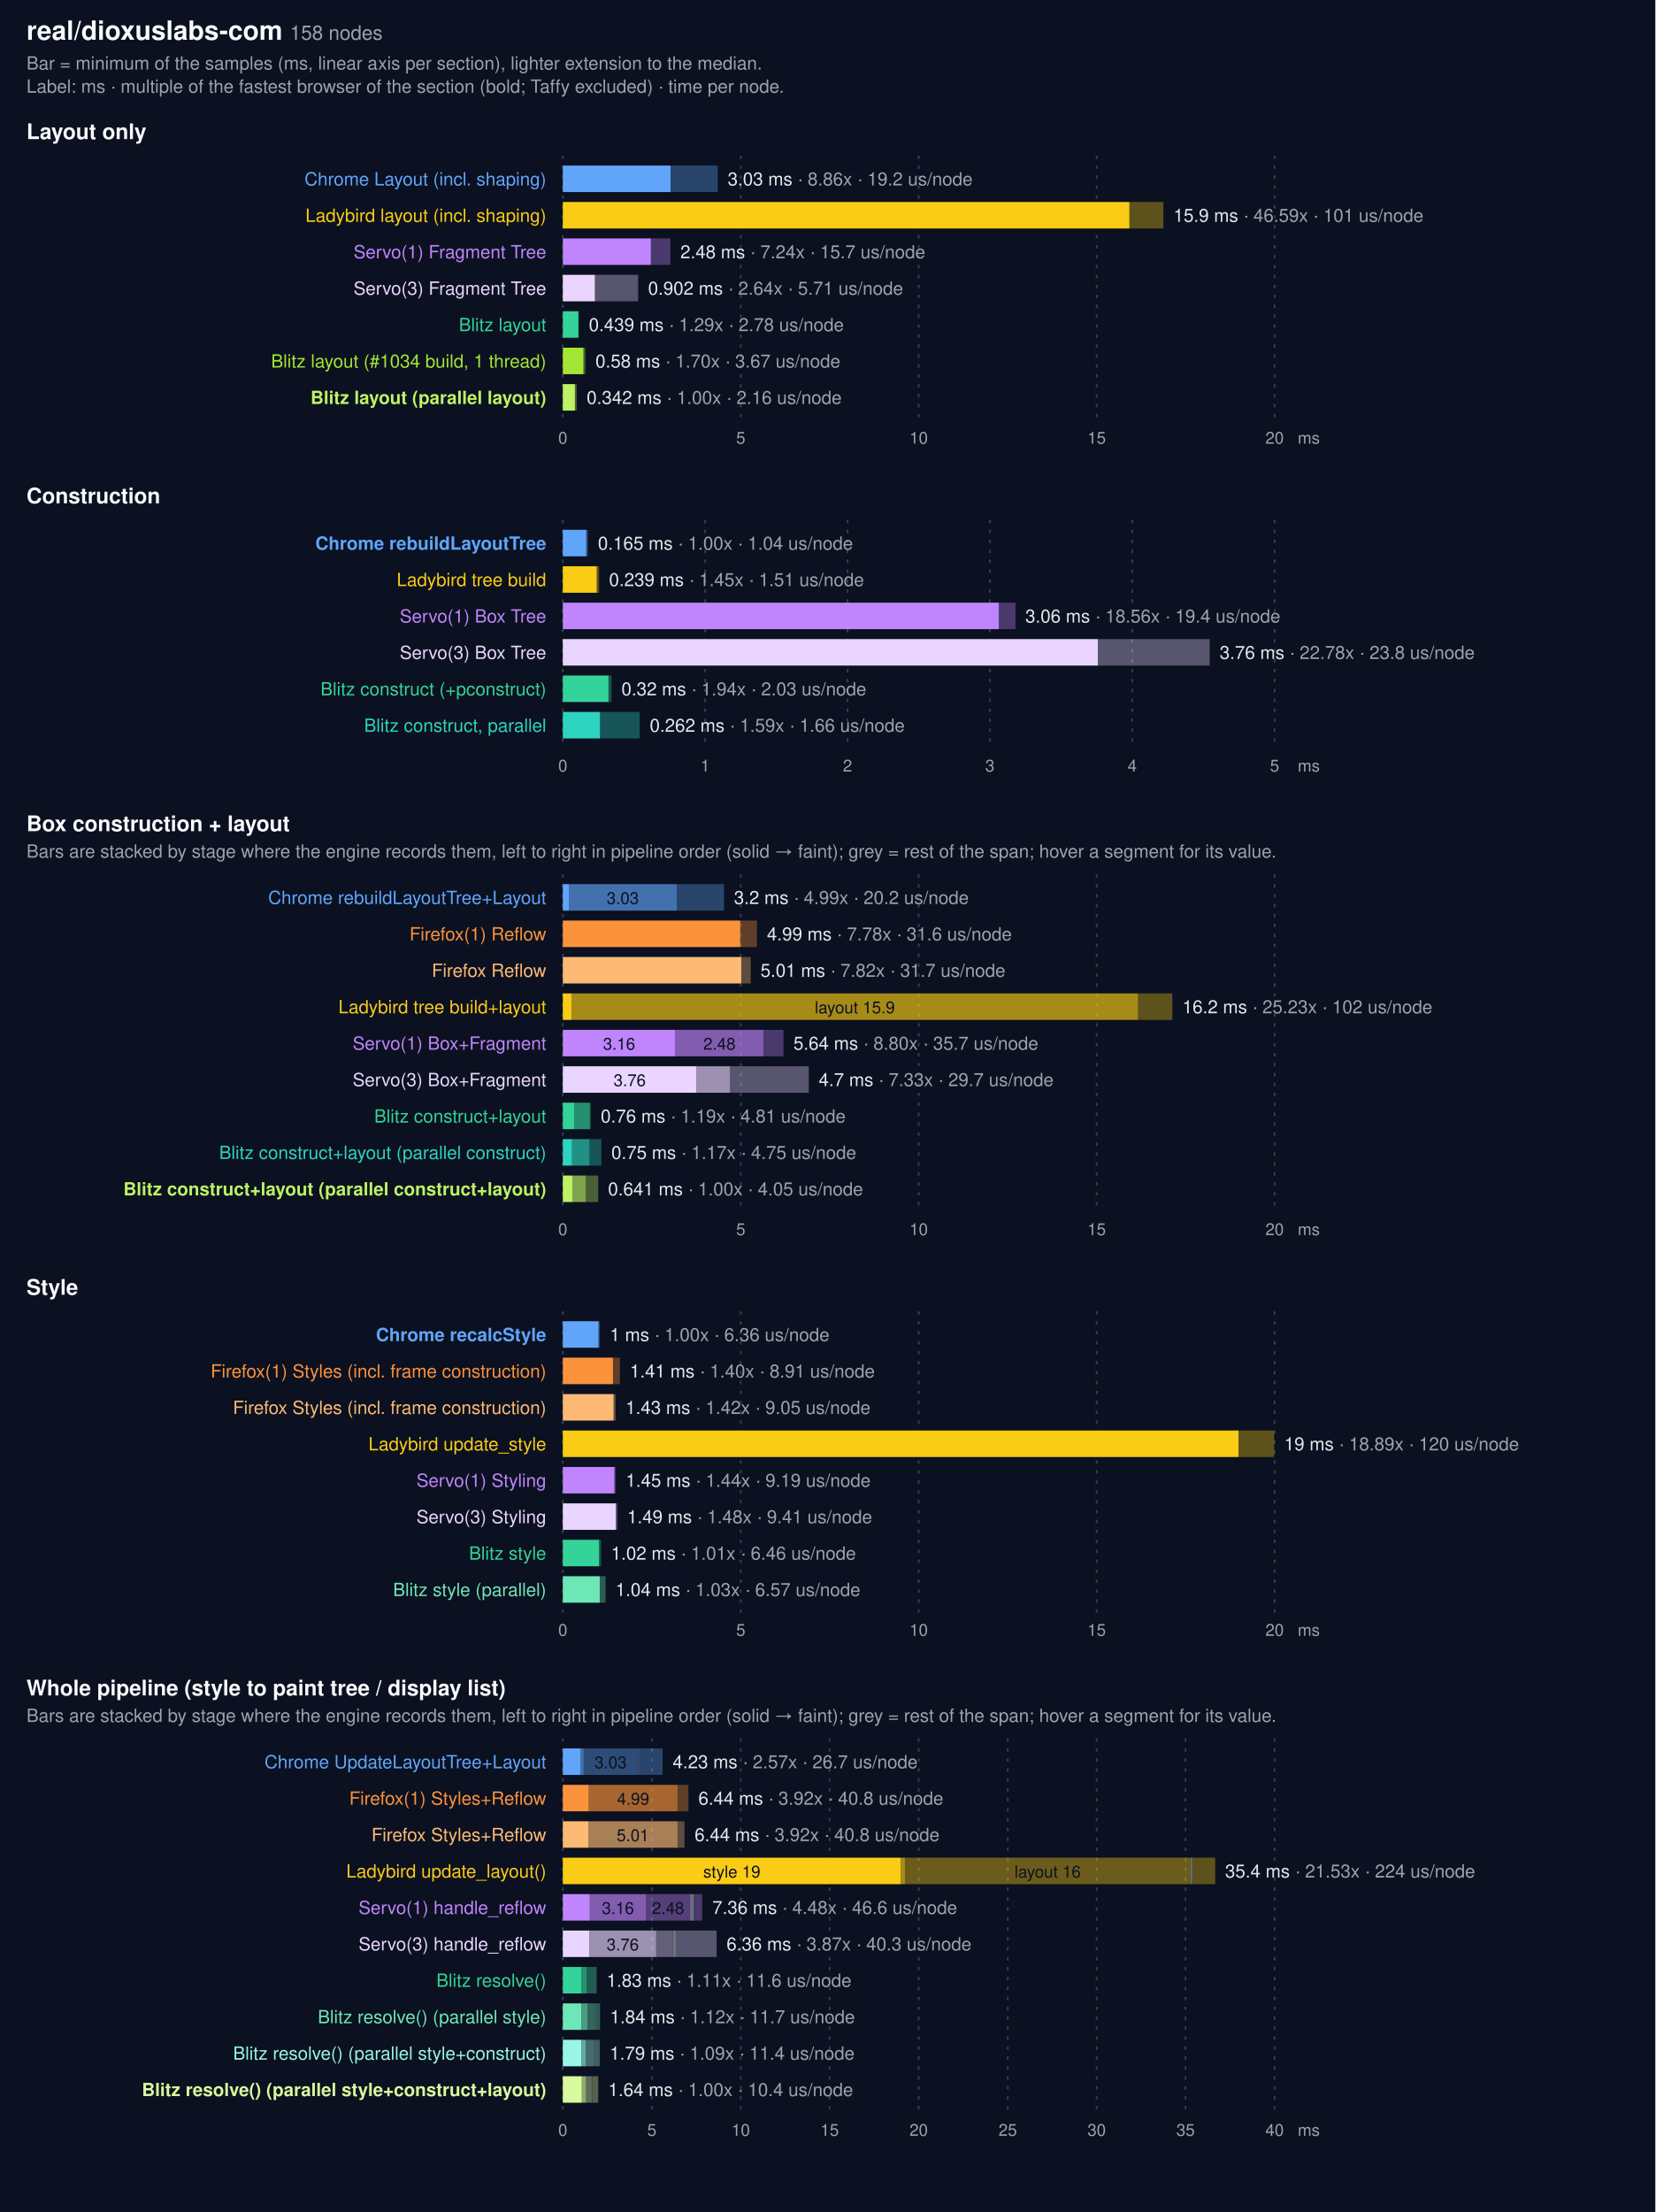
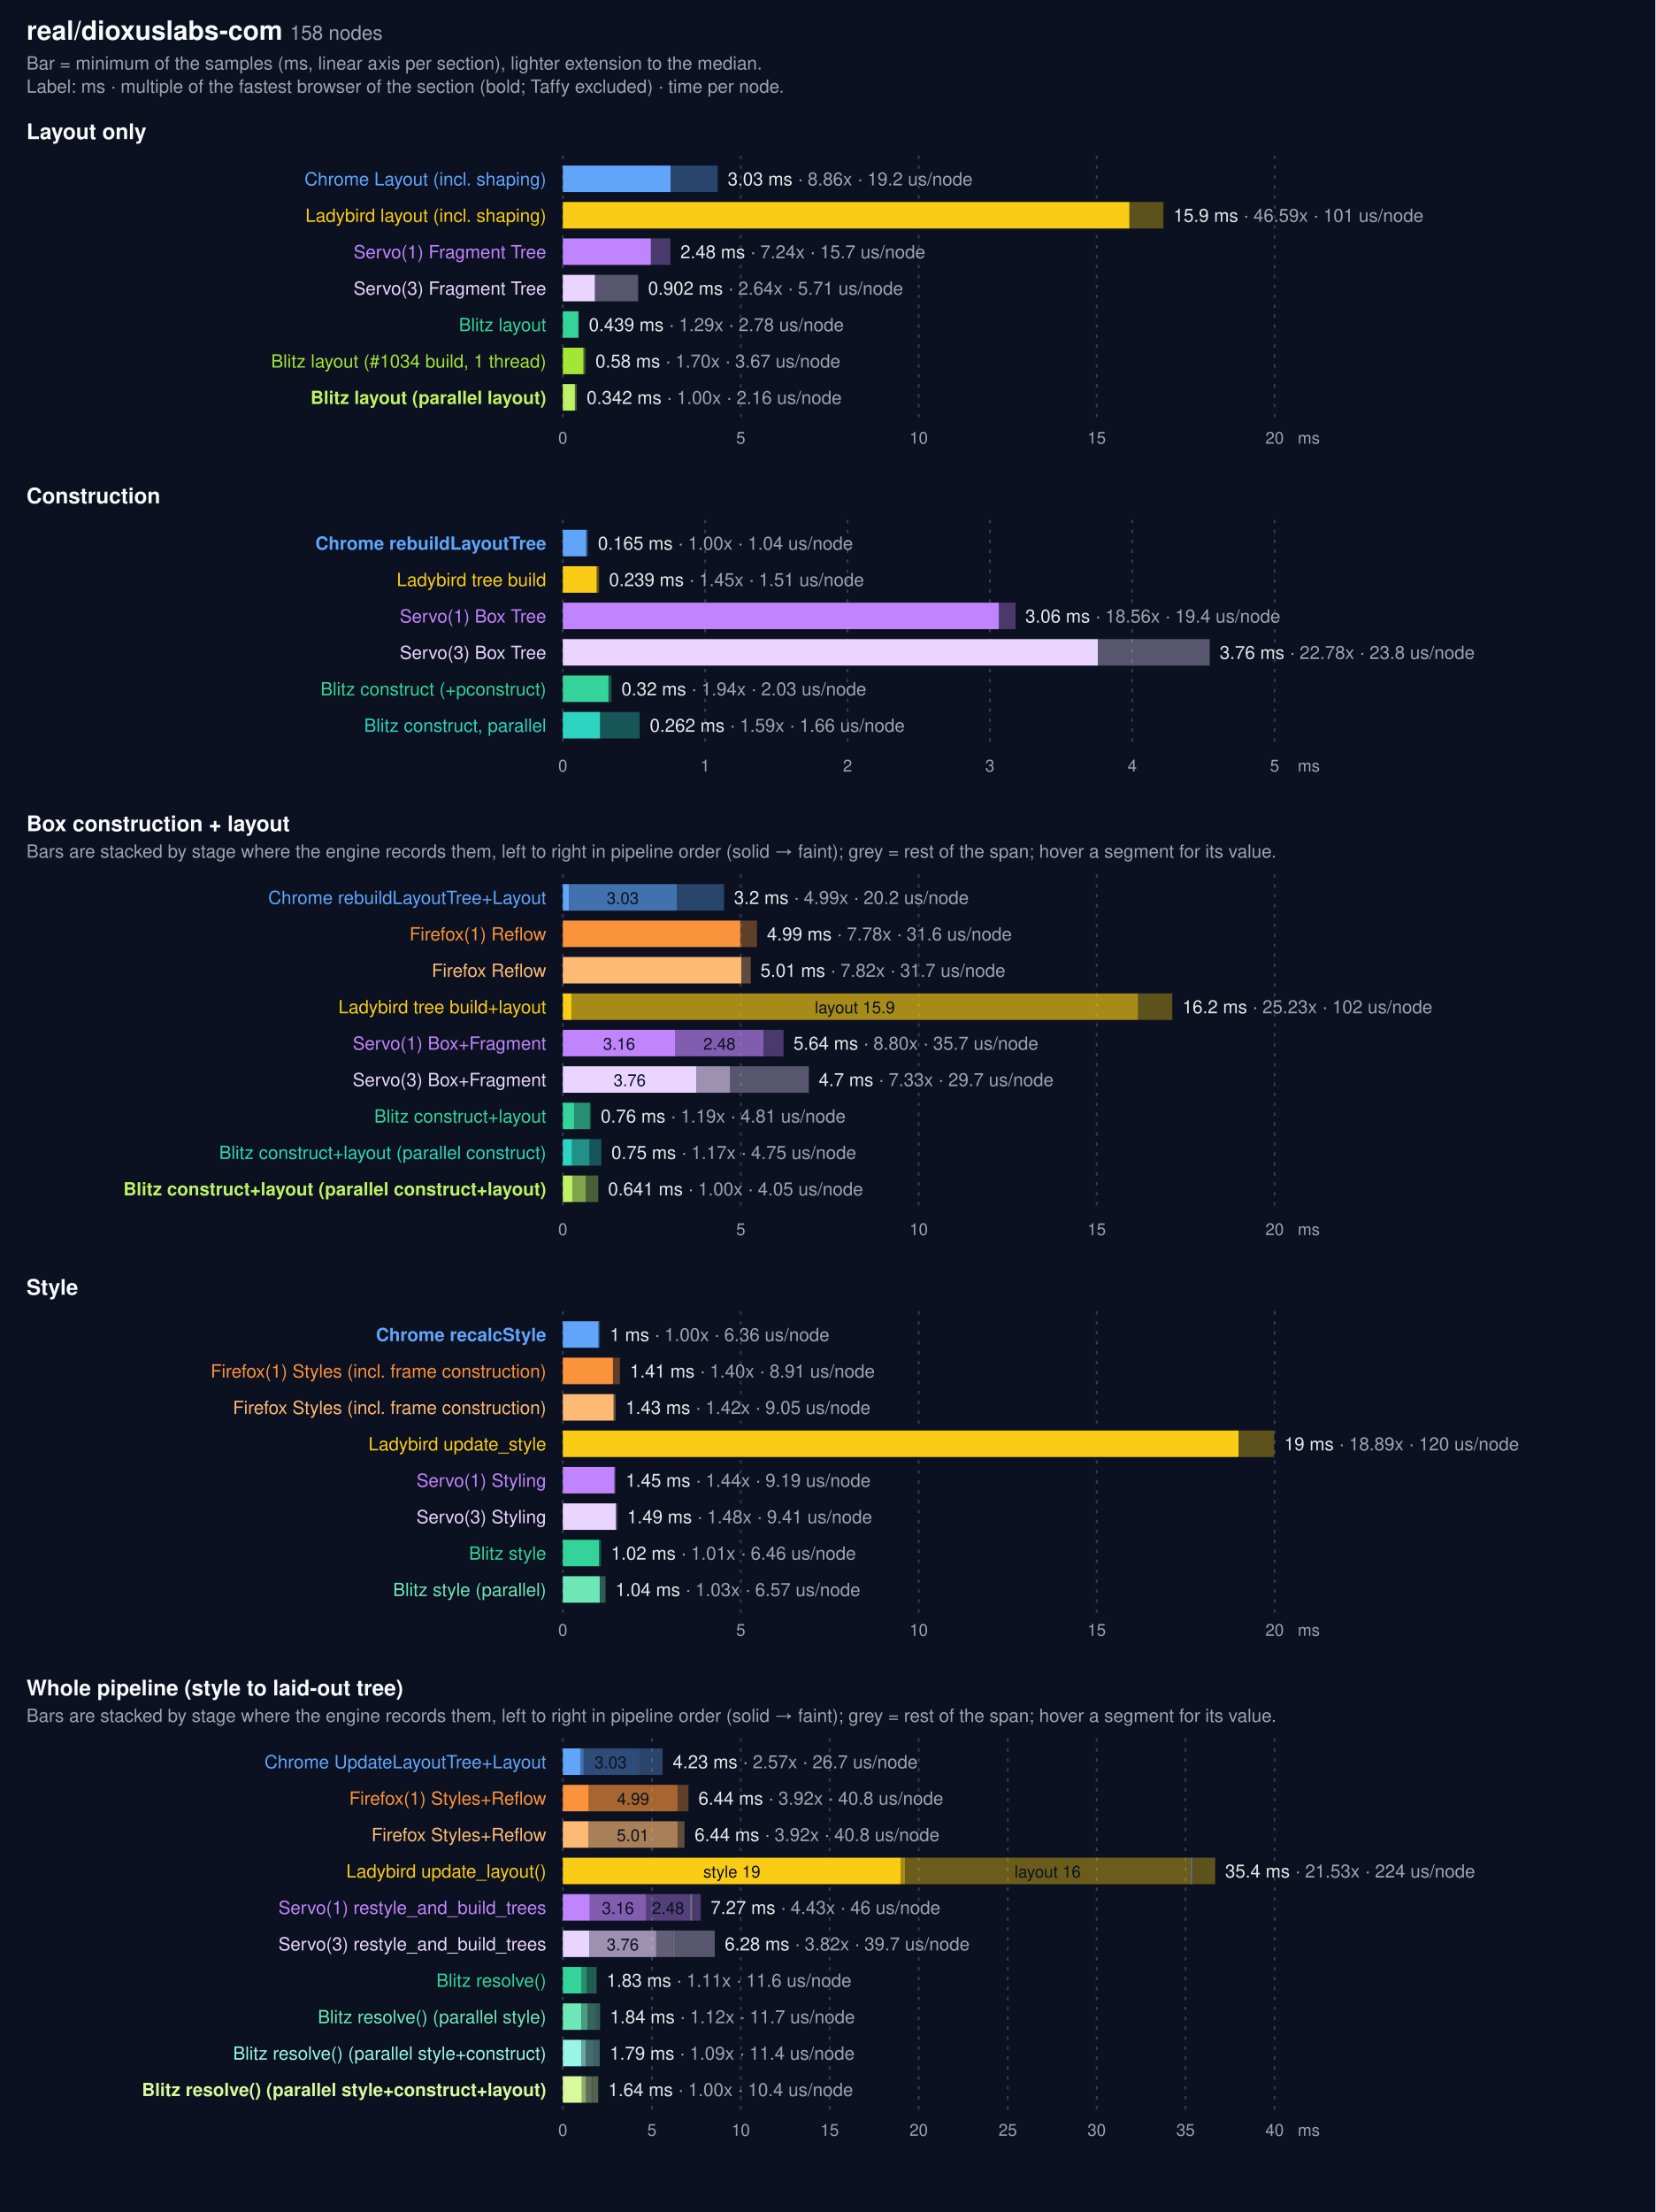
<svg xmlns="http://www.w3.org/2000/svg" width="1000" height="1336" viewBox="0 0 1000 1336" font-family="system-ui, -apple-system, Segoe UI, Helvetica, Arial, sans-serif">
  <rect width="1000" height="1336" fill="#0b1120" />
  <text x="16" y="24" fill="#f9fafb" font-size="16" font-weight="600">real/dioxuslabs-com <tspan fill="#9ca3af" font-size="12" font-weight="400">158 nodes</tspan>
  </text>
  <text x="16" y="42" fill="#9ca3af" font-size="11">Bar = minimum of the samples (ms, linear axis per section), lighter extension to the median.</text>
  <text x="16" y="56" fill="#9ca3af" font-size="11">Label: ms · multiple of the fastest browser of the section (bold; Taffy excluded) · time per node.</text>
  <text x="16" y="84" fill="#f9fafb" font-size="13" font-weight="600">Layout only</text>
  <line x1="340.0" x2="340.0" y1="94" y2="254" stroke="#374151" stroke-dasharray="2 4" />
  <text x="340.0" y="268" fill="#9ca3af" font-size="10" text-anchor="middle">0</text>
  <line x1="447.5" x2="447.5" y1="94" y2="254" stroke="#374151" stroke-dasharray="2 4" />
  <text x="447.5" y="268" fill="#9ca3af" font-size="10" text-anchor="middle">5</text>
  <line x1="555.0" x2="555.0" y1="94" y2="254" stroke="#374151" stroke-dasharray="2 4" />
  <text x="555.0" y="268" fill="#9ca3af" font-size="10" text-anchor="middle">10</text>
  <line x1="662.5" x2="662.5" y1="94" y2="254" stroke="#374151" stroke-dasharray="2 4" />
  <text x="662.5" y="268" fill="#9ca3af" font-size="10" text-anchor="middle">15</text>
  <line x1="770.0" x2="770.0" y1="94" y2="254" stroke="#374151" stroke-dasharray="2 4" />
  <text x="770.0" y="268" fill="#9ca3af" font-size="10" text-anchor="middle">20</text>
  <text x="784" y="268" fill="#9ca3af" font-size="10">ms</text>
  <text x="330" y="112" fill="#60a5fa" font-size="11" text-anchor="end">Chrome Layout (incl. shaping)</text>
  <rect x="340" y="100" width="65.1" height="16" fill="#60a5fa" />
  <rect x="405.1" y="100" width="28.5" height="16" fill="#60a5fa" opacity="0.35" />
  <text x="439.6" y="112" fill="#e5e7eb" font-size="11">3.03 ms <tspan fill="#9ca3af">· 8.86x · 19.2 us/node</tspan>
  </text>
  <text x="330" y="134" fill="#facc15" font-size="11" text-anchor="end">Ladybird layout (incl. shaping)</text>
  <rect x="340" y="122" width="342.3" height="16" fill="#facc15" />
  <rect x="682.3" y="122" width="20.5" height="16" fill="#facc15" opacity="0.35" />
  <text x="708.9" y="134" fill="#e5e7eb" font-size="11">15.9 ms <tspan fill="#9ca3af">· 46.59x · 101 us/node</tspan>
  </text>
  <text x="330" y="156" fill="#c084fc" font-size="11" text-anchor="end">Servo(1) Fragment Tree</text>
  <rect x="340" y="144" width="53.2" height="16" fill="#c084fc" />
  <rect x="393.2" y="144" width="11.8" height="16" fill="#c084fc" opacity="0.35" />
  <text x="411.0" y="156" fill="#e5e7eb" font-size="11">2.48 ms <tspan fill="#9ca3af">· 7.24x · 15.7 us/node</tspan>
  </text>
  <text x="330" y="178" fill="#e9d5ff" font-size="11" text-anchor="end">Servo(3) Fragment Tree</text>
  <rect x="340" y="166" width="19.4" height="16" fill="#e9d5ff" />
  <rect x="359.4" y="166" width="26.1" height="16" fill="#e9d5ff" opacity="0.35" />
  <text x="391.5" y="178" fill="#e5e7eb" font-size="11">0.902 ms <tspan fill="#9ca3af">· 2.64x · 5.71 us/node</tspan>
  </text>
  <text x="330" y="200" fill="#34d399" font-size="11" text-anchor="end">Blitz layout</text>
  <rect x="340" y="188" width="9.4" height="16" fill="#34d399" />
  <rect x="349.4" y="188" width="0.3" height="16" fill="#34d399" opacity="0.35" />
  <text x="355.7" y="200" fill="#e5e7eb" font-size="11">0.439 ms <tspan fill="#9ca3af">· 1.29x · 2.78 us/node</tspan>
  </text>
  <text x="330" y="222" fill="#a3e635" font-size="11" text-anchor="end">Blitz layout (#1034 build, 1 thread)</text>
  <rect x="340" y="210" width="12.5" height="16" fill="#a3e635" />
  <rect x="352.5" y="210" width="1.2" height="16" fill="#a3e635" opacity="0.35" />
  <text x="359.7" y="222" fill="#e5e7eb" font-size="11">0.58 ms <tspan fill="#9ca3af">· 1.70x · 3.67 us/node</tspan>
  </text>
  <text x="330" y="244" fill="#bef264" font-size="11" text-anchor="end" font-weight="700">Blitz layout (parallel layout)</text>
  <rect x="340" y="232" width="7.3" height="16" fill="#bef264" />
  <rect x="347.3" y="232" width="1.1" height="16" fill="#bef264" opacity="0.35" />
  <text x="354.4" y="244" fill="#e5e7eb" font-size="11">0.342 ms <tspan fill="#9ca3af">· 1.00x · 2.16 us/node</tspan>
  </text>
  <text x="16" y="304" fill="#f9fafb" font-size="13" font-weight="600">Construction</text>
  <line x1="340.0" x2="340.0" y1="314" y2="452" stroke="#374151" stroke-dasharray="2 4" />
  <text x="340.0" y="466" fill="#9ca3af" font-size="10" text-anchor="middle">0</text>
  <line x1="426.0" x2="426.0" y1="314" y2="452" stroke="#374151" stroke-dasharray="2 4" />
  <text x="426.0" y="466" fill="#9ca3af" font-size="10" text-anchor="middle">1</text>
  <line x1="512.0" x2="512.0" y1="314" y2="452" stroke="#374151" stroke-dasharray="2 4" />
  <text x="512.0" y="466" fill="#9ca3af" font-size="10" text-anchor="middle">2</text>
  <line x1="598.0" x2="598.0" y1="314" y2="452" stroke="#374151" stroke-dasharray="2 4" />
  <text x="598.0" y="466" fill="#9ca3af" font-size="10" text-anchor="middle">3</text>
  <line x1="684.0" x2="684.0" y1="314" y2="452" stroke="#374151" stroke-dasharray="2 4" />
  <text x="684.0" y="466" fill="#9ca3af" font-size="10" text-anchor="middle">4</text>
  <line x1="770.0" x2="770.0" y1="314" y2="452" stroke="#374151" stroke-dasharray="2 4" />
  <text x="770.0" y="466" fill="#9ca3af" font-size="10" text-anchor="middle">5</text>
  <text x="784" y="466" fill="#9ca3af" font-size="10">ms</text>
  <text x="330" y="332" fill="#60a5fa" font-size="11" text-anchor="end" font-weight="700">Chrome rebuildLayoutTree</text>
  <rect x="340" y="320" width="14.2" height="16" fill="#60a5fa" />
  <rect x="354.2" y="320" width="1.0" height="16" fill="#60a5fa" opacity="0.35" />
  <text x="361.2" y="332" fill="#e5e7eb" font-size="11">0.165 ms <tspan fill="#9ca3af">· 1.00x · 1.04 us/node</tspan>
  </text>
  <text x="330" y="354" fill="#facc15" font-size="11" text-anchor="end">Ladybird tree build</text>
  <rect x="340" y="342" width="20.5" height="16" fill="#facc15" />
  <rect x="360.5" y="342" width="1.4" height="16" fill="#facc15" opacity="0.35" />
  <text x="367.9" y="354" fill="#e5e7eb" font-size="11">0.239 ms <tspan fill="#9ca3af">· 1.45x · 1.51 us/node</tspan>
  </text>
  <text x="330" y="376" fill="#c084fc" font-size="11" text-anchor="end">Servo(1) Box Tree</text>
  <rect x="340" y="364" width="263.4" height="16" fill="#c084fc" />
  <rect x="603.4" y="364" width="10.1" height="16" fill="#c084fc" opacity="0.35" />
  <text x="619.4" y="376" fill="#e5e7eb" font-size="11">3.06 ms <tspan fill="#9ca3af">· 18.56x · 19.4 us/node</tspan>
  </text>
  <text x="330" y="398" fill="#e9d5ff" font-size="11" text-anchor="end">Servo(3) Box Tree</text>
  <rect x="340" y="386" width="323.2" height="16" fill="#e9d5ff" />
  <rect x="663.2" y="386" width="67.6" height="16" fill="#e9d5ff" opacity="0.35" />
  <text x="736.8" y="398" fill="#e5e7eb" font-size="11">3.76 ms <tspan fill="#9ca3af">· 22.78x · 23.8 us/node</tspan>
  </text>
  <text x="330" y="420" fill="#34d399" font-size="11" text-anchor="end">Blitz construct (+pconstruct)</text>
  <rect x="340" y="408" width="27.6" height="16" fill="#34d399" />
  <rect x="367.6" y="408" width="1.8" height="16" fill="#34d399" opacity="0.35" />
  <text x="375.4" y="420" fill="#e5e7eb" font-size="11">0.32 ms <tspan fill="#9ca3af">· 1.94x · 2.03 us/node</tspan>
  </text>
  <text x="330" y="442" fill="#2dd4bf" font-size="11" text-anchor="end">Blitz construct, parallel</text>
  <rect x="340" y="430" width="22.5" height="16" fill="#2dd4bf" />
  <rect x="362.5" y="430" width="23.9" height="16" fill="#2dd4bf" opacity="0.35" />
  <text x="392.5" y="442" fill="#e5e7eb" font-size="11">0.262 ms <tspan fill="#9ca3af">· 1.59x · 1.66 us/node</tspan>
  </text>
  <text x="16" y="502" fill="#f9fafb" font-size="13" font-weight="600">Box construction + layout</text>
  <text x="16" y="518" fill="#9ca3af" font-size="11">Bars are stacked by stage where the engine records them, left to right in pipeline order (solid → faint); grey = rest of the span; hover a segment for its value.</text>
  <line x1="340.0" x2="340.0" y1="528" y2="732" stroke="#374151" stroke-dasharray="2 4" />
  <text x="340.0" y="746" fill="#9ca3af" font-size="10" text-anchor="middle">0</text>
  <line x1="447.5" x2="447.5" y1="528" y2="732" stroke="#374151" stroke-dasharray="2 4" />
  <text x="447.5" y="746" fill="#9ca3af" font-size="10" text-anchor="middle">5</text>
  <line x1="555.0" x2="555.0" y1="528" y2="732" stroke="#374151" stroke-dasharray="2 4" />
  <text x="555.0" y="746" fill="#9ca3af" font-size="10" text-anchor="middle">10</text>
  <line x1="662.5" x2="662.5" y1="528" y2="732" stroke="#374151" stroke-dasharray="2 4" />
  <text x="662.5" y="746" fill="#9ca3af" font-size="10" text-anchor="middle">15</text>
  <line x1="770.0" x2="770.0" y1="528" y2="732" stroke="#374151" stroke-dasharray="2 4" />
  <text x="770.0" y="746" fill="#9ca3af" font-size="10" text-anchor="middle">20</text>
  <text x="784" y="746" fill="#9ca3af" font-size="10">ms</text>
  <text x="330" y="546" fill="#60a5fa" font-size="11" text-anchor="end">Chrome rebuildLayoutTree+Layout</text>
  <rect x="340.0" y="534" width="3.7" height="16" fill="#60a5fa" opacity="1.0" />
  <rect x="343.7" y="534" width="65.1" height="16" fill="#60a5fa" opacity="0.65" />
  <text x="376.2" y="546" fill="#0b1120" font-size="10" text-anchor="middle">3.03</text>
  <rect x="408.7" y="534" width="28.7" height="16" fill="#60a5fa" opacity="0.35" />
  <text x="443.4" y="546" fill="#e5e7eb" font-size="11">3.2 ms <tspan fill="#9ca3af">· 4.99x · 20.2 us/node</tspan>
  </text>
  <text x="330" y="568" fill="#fb923c" font-size="11" text-anchor="end">Firefox(1) Reflow</text>
  <rect x="340" y="556" width="107.2" height="16" fill="#fb923c" />
  <rect x="447.2" y="556" width="10.1" height="16" fill="#fb923c" opacity="0.35" />
  <text x="463.3" y="568" fill="#e5e7eb" font-size="11">4.99 ms <tspan fill="#9ca3af">· 7.78x · 31.6 us/node</tspan>
  </text>
  <text x="330" y="590" fill="#fdba74" font-size="11" text-anchor="end">Firefox Reflow</text>
  <rect x="340" y="578" width="107.8" height="16" fill="#fdba74" />
  <rect x="447.8" y="578" width="5.7" height="16" fill="#fdba74" opacity="0.35" />
  <text x="459.4" y="590" fill="#e5e7eb" font-size="11">5.01 ms <tspan fill="#9ca3af">· 7.82x · 31.7 us/node</tspan>
  </text>
  <text x="330" y="612" fill="#facc15" font-size="11" text-anchor="end">Ladybird tree build+layout</text>
  <rect x="340.0" y="600" width="5.2" height="16" fill="#facc15" opacity="1.0" />
  <rect x="345.2" y="600" width="342.3" height="16" fill="#facc15" opacity="0.65" />
  <text x="516.4" y="612" fill="#0b1120" font-size="10" text-anchor="middle">layout 15.9</text>
  <rect x="687.5" y="600" width="20.7" height="16" fill="#facc15" opacity="0.35" />
  <text x="714.3" y="612" fill="#e5e7eb" font-size="11">16.2 ms <tspan fill="#9ca3af">· 25.23x · 102 us/node</tspan>
  </text>
  <text x="330" y="634" fill="#c084fc" font-size="11" text-anchor="end">Servo(1) Box+Fragment</text>
  <rect x="340.0" y="622" width="68.0" height="16" fill="#c084fc" opacity="1.0" />
  <text x="374.0" y="634" fill="#0b1120" font-size="10" text-anchor="middle">3.16</text>
  <rect x="408.0" y="622" width="53.2" height="16" fill="#c084fc" opacity="0.65" />
  <text x="434.6" y="634" fill="#0b1120" font-size="10" text-anchor="middle">2.48</text>
  <rect x="461.2" y="622" width="12.1" height="16" fill="#c084fc" opacity="0.35" />
  <text x="479.3" y="634" fill="#e5e7eb" font-size="11">5.64 ms <tspan fill="#9ca3af">· 8.80x · 35.7 us/node</tspan>
  </text>
  <text x="330" y="656" fill="#e9d5ff" font-size="11" text-anchor="end">Servo(3) Box+Fragment</text>
  <rect x="340.0" y="644" width="80.8" height="16" fill="#e9d5ff" opacity="1.0" />
  <text x="380.4" y="656" fill="#0b1120" font-size="10" text-anchor="middle">3.76</text>
  <rect x="420.8" y="644" width="20.2" height="16" fill="#e9d5ff" opacity="0.65" />
  <rect x="441.0" y="644" width="47.6" height="16" fill="#e9d5ff" opacity="0.35" />
  <text x="494.6" y="656" fill="#e5e7eb" font-size="11">4.7 ms <tspan fill="#9ca3af">· 7.33x · 29.7 us/node</tspan>
  </text>
  <text x="330" y="678" fill="#34d399" font-size="11" text-anchor="end">Blitz construct+layout</text>
  <rect x="340.0" y="666" width="6.9" height="16" fill="#34d399" opacity="1.0" />
  <rect x="346.9" y="666" width="9.4" height="16" fill="#34d399" opacity="0.65" />
  <rect x="356.3" y="666" width="0.6" height="16" fill="#34d399" opacity="0.35" />
  <text x="362.9" y="678" fill="#e5e7eb" font-size="11">0.76 ms <tspan fill="#9ca3af">· 1.19x · 4.81 us/node</tspan>
  </text>
  <text x="330" y="700" fill="#2dd4bf" font-size="11" text-anchor="end">Blitz construct+layout (parallel construct)</text>
  <rect x="340.0" y="688" width="5.6" height="16" fill="#2dd4bf" opacity="1.0" />
  <rect x="345.6" y="688" width="10.5" height="16" fill="#2dd4bf" opacity="0.65" />
  <rect x="356.1" y="688" width="7.2" height="16" fill="#2dd4bf" opacity="0.35" />
  <text x="369.3" y="700" fill="#e5e7eb" font-size="11">0.75 ms <tspan fill="#9ca3af">· 1.17x · 4.75 us/node</tspan>
  </text>
  <text x="330" y="722" fill="#bef264" font-size="11" text-anchor="end" font-weight="700">Blitz construct+layout (parallel construct+layout)</text>
  <rect x="340.0" y="710" width="5.8" height="16" fill="#bef264" opacity="1.0" />
  <rect x="345.8" y="710" width="8.0" height="16" fill="#bef264" opacity="0.65" />
  <rect x="353.8" y="710" width="7.6" height="16" fill="#bef264" opacity="0.35" />
  <text x="367.3" y="722" fill="#e5e7eb" font-size="11">0.641 ms <tspan fill="#9ca3af">· 1.00x · 4.05 us/node</tspan>
  </text>
  <text x="16" y="782" fill="#f9fafb" font-size="13" font-weight="600">Style</text>
  <line x1="340.0" x2="340.0" y1="792" y2="974" stroke="#374151" stroke-dasharray="2 4" />
  <text x="340.0" y="988" fill="#9ca3af" font-size="10" text-anchor="middle">0</text>
  <line x1="447.5" x2="447.5" y1="792" y2="974" stroke="#374151" stroke-dasharray="2 4" />
  <text x="447.5" y="988" fill="#9ca3af" font-size="10" text-anchor="middle">5</text>
  <line x1="555.0" x2="555.0" y1="792" y2="974" stroke="#374151" stroke-dasharray="2 4" />
  <text x="555.0" y="988" fill="#9ca3af" font-size="10" text-anchor="middle">10</text>
  <line x1="662.5" x2="662.5" y1="792" y2="974" stroke="#374151" stroke-dasharray="2 4" />
  <text x="662.5" y="988" fill="#9ca3af" font-size="10" text-anchor="middle">15</text>
  <line x1="770.0" x2="770.0" y1="792" y2="974" stroke="#374151" stroke-dasharray="2 4" />
  <text x="770.0" y="988" fill="#9ca3af" font-size="10" text-anchor="middle">20</text>
  <text x="784" y="988" fill="#9ca3af" font-size="10">ms</text>
  <text x="330" y="810" fill="#60a5fa" font-size="11" text-anchor="end" font-weight="700">Chrome recalcStyle</text>
  <rect x="340" y="798" width="21.6" height="16" fill="#60a5fa" />
  <rect x="361.6" y="798" width="0.8" height="16" fill="#60a5fa" opacity="0.35" />
  <text x="368.4" y="810" fill="#e5e7eb" font-size="11">1 ms <tspan fill="#9ca3af">· 1.00x · 6.36 us/node</tspan>
  </text>
  <text x="330" y="832" fill="#fb923c" font-size="11" text-anchor="end">Firefox(1) Styles (incl. frame construction)</text>
  <rect x="340" y="820" width="30.3" height="16" fill="#fb923c" />
  <rect x="370.3" y="820" width="4.2" height="16" fill="#fb923c" opacity="0.35" />
  <text x="380.5" y="832" fill="#e5e7eb" font-size="11">1.41 ms <tspan fill="#9ca3af">· 1.40x · 8.91 us/node</tspan>
  </text>
  <text x="330" y="854" fill="#fdba74" font-size="11" text-anchor="end">Firefox Styles (incl. frame construction)</text>
  <rect x="340" y="842" width="30.7" height="16" fill="#fdba74" />
  <rect x="370.7" y="842" width="1.2" height="16" fill="#fdba74" opacity="0.35" />
  <text x="377.9" y="854" fill="#e5e7eb" font-size="11">1.43 ms <tspan fill="#9ca3af">· 1.42x · 9.05 us/node</tspan>
  </text>
  <text x="330" y="876" fill="#facc15" font-size="11" text-anchor="end">Ladybird update_style</text>
  <rect x="340" y="864" width="408.2" height="16" fill="#facc15" />
  <rect x="748.2" y="864" width="21.5" height="16" fill="#facc15" opacity="0.35" />
  <text x="775.8" y="876" fill="#e5e7eb" font-size="11">19 ms <tspan fill="#9ca3af">· 18.89x · 120 us/node</tspan>
  </text>
  <text x="330" y="898" fill="#c084fc" font-size="11" text-anchor="end">Servo(1) Styling</text>
  <rect x="340" y="886" width="31.2" height="16" fill="#c084fc" />
  <rect x="371.2" y="886" width="0.7" height="16" fill="#c084fc" opacity="0.35" />
  <text x="378.0" y="898" fill="#e5e7eb" font-size="11">1.45 ms <tspan fill="#9ca3af">· 1.44x · 9.19 us/node</tspan>
  </text>
  <text x="330" y="920" fill="#e9d5ff" font-size="11" text-anchor="end">Servo(3) Styling</text>
  <rect x="340" y="908" width="32.0" height="16" fill="#e9d5ff" />
  <rect x="372.0" y="908" width="0.9" height="16" fill="#e9d5ff" opacity="0.35" />
  <text x="378.9" y="920" fill="#e5e7eb" font-size="11">1.49 ms <tspan fill="#9ca3af">· 1.48x · 9.41 us/node</tspan>
  </text>
  <text x="330" y="942" fill="#34d399" font-size="11" text-anchor="end">Blitz style</text>
  <rect x="340" y="930" width="21.9" height="16" fill="#34d399" />
  <rect x="361.9" y="930" width="1.2" height="16" fill="#34d399" opacity="0.35" />
  <text x="369.1" y="942" fill="#e5e7eb" font-size="11">1.02 ms <tspan fill="#9ca3af">· 1.01x · 6.46 us/node</tspan>
  </text>
  <text x="330" y="964" fill="#6ee7b7" font-size="11" text-anchor="end">Blitz style (parallel)</text>
  <rect x="340" y="952" width="22.3" height="16" fill="#6ee7b7" />
  <rect x="362.3" y="952" width="3.5" height="16" fill="#6ee7b7" opacity="0.35" />
  <text x="371.8" y="964" fill="#e5e7eb" font-size="11">1.04 ms <tspan fill="#9ca3af">· 1.03x · 6.57 us/node</tspan>
  </text>
-   <text x="16" y="1024" fill="#f9fafb" font-size="13" font-weight="600">Whole pipeline (style to paint tree / display list)</text>
+   <text x="16" y="1024" fill="#f9fafb" font-size="13" font-weight="600">Whole pipeline (style to laid-out tree)</text>
  <text x="16" y="1040" fill="#9ca3af" font-size="11">Bars are stacked by stage where the engine records them, left to right in pipeline order (solid → faint); grey = rest of the span; hover a segment for its value.</text>
  <line x1="340.0" x2="340.0" y1="1050" y2="1276" stroke="#374151" stroke-dasharray="2 4" />
  <text x="340.0" y="1290" fill="#9ca3af" font-size="10" text-anchor="middle">0</text>
  <line x1="393.8" x2="393.8" y1="1050" y2="1276" stroke="#374151" stroke-dasharray="2 4" />
  <text x="393.8" y="1290" fill="#9ca3af" font-size="10" text-anchor="middle">5</text>
  <line x1="447.5" x2="447.5" y1="1050" y2="1276" stroke="#374151" stroke-dasharray="2 4" />
  <text x="447.5" y="1290" fill="#9ca3af" font-size="10" text-anchor="middle">10</text>
  <line x1="501.2" x2="501.2" y1="1050" y2="1276" stroke="#374151" stroke-dasharray="2 4" />
  <text x="501.2" y="1290" fill="#9ca3af" font-size="10" text-anchor="middle">15</text>
  <line x1="555.0" x2="555.0" y1="1050" y2="1276" stroke="#374151" stroke-dasharray="2 4" />
  <text x="555.0" y="1290" fill="#9ca3af" font-size="10" text-anchor="middle">20</text>
  <line x1="608.8" x2="608.8" y1="1050" y2="1276" stroke="#374151" stroke-dasharray="2 4" />
  <text x="608.8" y="1290" fill="#9ca3af" font-size="10" text-anchor="middle">25</text>
  <line x1="662.5" x2="662.5" y1="1050" y2="1276" stroke="#374151" stroke-dasharray="2 4" />
  <text x="662.5" y="1290" fill="#9ca3af" font-size="10" text-anchor="middle">30</text>
  <line x1="716.2" x2="716.2" y1="1050" y2="1276" stroke="#374151" stroke-dasharray="2 4" />
  <text x="716.2" y="1290" fill="#9ca3af" font-size="10" text-anchor="middle">35</text>
  <line x1="770.0" x2="770.0" y1="1050" y2="1276" stroke="#374151" stroke-dasharray="2 4" />
  <text x="770.0" y="1290" fill="#9ca3af" font-size="10" text-anchor="middle">40</text>
  <text x="784" y="1290" fill="#9ca3af" font-size="10">ms</text>
  <text x="330" y="1068" fill="#60a5fa" font-size="11" text-anchor="end">Chrome UpdateLayoutTree+Layout</text>
  <rect x="340.0" y="1056" width="10.8" height="16" fill="#60a5fa" opacity="1.0" />
  <rect x="350.8" y="1056" width="1.8" height="16" fill="#60a5fa" opacity="0.65" />
  <rect x="352.6" y="1056" width="32.5" height="16" fill="#60a5fa" opacity="0.4" />
  <text x="368.9" y="1068" fill="#0b1120" font-size="10" text-anchor="middle">3.03</text>
  <rect x="385.2" y="1056" width="0.3" height="16" fill="#6b7280" opacity="1.0" />
  <rect x="385.4" y="1056" width="14.9" height="16" fill="#60a5fa" opacity="0.35" />
  <text x="406.4" y="1068" fill="#e5e7eb" font-size="11">4.23 ms <tspan fill="#9ca3af">· 2.57x · 26.7 us/node</tspan>
  </text>
  <text x="330" y="1090" fill="#fb923c" font-size="11" text-anchor="end">Firefox(1) Styles+Reflow</text>
  <rect x="340.0" y="1078" width="15.7" height="16" fill="#fb923c" opacity="1.0" />
  <rect x="355.7" y="1078" width="53.6" height="16" fill="#fb923c" opacity="0.65" />
  <text x="382.5" y="1090" fill="#0b1120" font-size="10" text-anchor="middle">4.99</text>
  <rect x="409.3" y="1078" width="0.0" height="16" fill="#6b7280" opacity="1.0" />
  <rect x="409.3" y="1078" width="6.6" height="16" fill="#fb923c" opacity="0.35" />
  <text x="421.9" y="1090" fill="#e5e7eb" font-size="11">6.44 ms <tspan fill="#9ca3af">· 3.92x · 40.8 us/node</tspan>
  </text>
  <text x="330" y="1112" fill="#fdba74" font-size="11" text-anchor="end">Firefox Styles+Reflow</text>
  <rect x="340.0" y="1100" width="15.4" height="16" fill="#fdba74" opacity="1.0" />
  <rect x="355.4" y="1100" width="53.9" height="16" fill="#fdba74" opacity="0.65" />
  <text x="382.3" y="1112" fill="#0b1120" font-size="10" text-anchor="middle">5.01</text>
  <rect x="409.2" y="1100" width="4.3" height="16" fill="#fdba74" opacity="0.35" />
  <text x="419.6" y="1112" fill="#e5e7eb" font-size="11">6.44 ms <tspan fill="#9ca3af">· 3.92x · 40.8 us/node</tspan>
  </text>
  <text x="330" y="1134" fill="#facc15" font-size="11" text-anchor="end">Ladybird update_layout()</text>
  <rect x="340.0" y="1122" width="204.1" height="16" fill="#facc15" opacity="1.0" />
  <text x="442.1" y="1134" fill="#0b1120" font-size="10" text-anchor="middle">style 19</text>
  <rect x="544.1" y="1122" width="2.6" height="16" fill="#facc15" opacity="0.65" />
  <rect x="546.7" y="1122" width="172.5" height="16" fill="#facc15" opacity="0.4" />
  <text x="632.9" y="1134" fill="#0b1120" font-size="10" text-anchor="middle">layout 16</text>
  <rect x="719.2" y="1122" width="1.0" height="16" fill="#6b7280" opacity="1.0" />
  <rect x="720.2" y="1122" width="13.9" height="16" fill="#facc15" opacity="0.35" />
  <text x="740.1" y="1134" fill="#e5e7eb" font-size="11">35.4 ms <tspan fill="#9ca3af">· 21.53x · 224 us/node</tspan>
  </text>
-   <text x="330" y="1156" fill="#c084fc" font-size="11" text-anchor="end">Servo(1) handle_reflow</text>
+   <text x="330" y="1156" fill="#c084fc" font-size="11" text-anchor="end">Servo(1) restyle_and_build_trees</text>
  <rect x="340.0" y="1144" width="16.3" height="16" fill="#c084fc" opacity="1.0" />
  <rect x="356.3" y="1144" width="34.0" height="16" fill="#c084fc" opacity="0.65" />
  <text x="373.3" y="1156" fill="#0b1120" font-size="10" text-anchor="middle">3.16</text>
  <rect x="390.3" y="1144" width="26.6" height="16" fill="#c084fc" opacity="0.4" />
  <text x="403.6" y="1156" fill="#0b1120" font-size="10" text-anchor="middle">2.48</text>
-   <rect x="416.9" y="1144" width="2.2" height="16" fill="#6b7280" opacity="1.0" />
-   <rect x="419.1" y="1144" width="5.1" height="16" fill="#c084fc" opacity="0.35" />
-   <text x="430.3" y="1156" fill="#e5e7eb" font-size="11">7.36 ms <tspan fill="#9ca3af">· 4.48x · 46.6 us/node</tspan>
-   </text>
-   <text x="330" y="1178" fill="#e9d5ff" font-size="11" text-anchor="end">Servo(3) handle_reflow</text>
+   <rect x="416.9" y="1144" width="1.3" height="16" fill="#6b7280" opacity="1.0" />
+   <rect x="418.2" y="1144" width="5.1" height="16" fill="#c084fc" opacity="0.35" />
+   <text x="429.3" y="1156" fill="#e5e7eb" font-size="11">7.27 ms <tspan fill="#9ca3af">· 4.43x · 46 us/node</tspan>
+   </text>
+   <text x="330" y="1178" fill="#e9d5ff" font-size="11" text-anchor="end">Servo(3) restyle_and_build_trees</text>
  <rect x="340.0" y="1166" width="16.0" height="16" fill="#e9d5ff" opacity="1.0" />
  <rect x="356.0" y="1166" width="40.4" height="16" fill="#e9d5ff" opacity="0.65" />
  <text x="376.2" y="1178" fill="#0b1120" font-size="10" text-anchor="middle">3.76</text>
  <rect x="396.4" y="1166" width="10.1" height="16" fill="#e9d5ff" opacity="0.4" />
-   <rect x="406.5" y="1166" width="1.9" height="16" fill="#6b7280" opacity="1.0" />
-   <rect x="408.4" y="1166" width="24.5" height="16" fill="#e9d5ff" opacity="0.35" />
-   <text x="438.9" y="1178" fill="#e5e7eb" font-size="11">6.36 ms <tspan fill="#9ca3af">· 3.87x · 40.3 us/node</tspan>
+   <rect x="406.5" y="1166" width="1.0" height="16" fill="#6b7280" opacity="1.0" />
+   <rect x="407.5" y="1166" width="24.3" height="16" fill="#e9d5ff" opacity="0.35" />
+   <text x="437.8" y="1178" fill="#e5e7eb" font-size="11">6.28 ms <tspan fill="#9ca3af">· 3.82x · 39.7 us/node</tspan>
  </text>
  <text x="330" y="1200" fill="#34d399" font-size="11" text-anchor="end">Blitz resolve()</text>
  <rect x="340.0" y="1188" width="11.1" height="16" fill="#34d399" opacity="1.0" />
  <rect x="351.1" y="1188" width="3.4" height="16" fill="#34d399" opacity="0.65" />
  <rect x="354.5" y="1188" width="4.7" height="16" fill="#34d399" opacity="0.4" />
  <rect x="359.3" y="1188" width="0.4" height="16" fill="#6b7280" opacity="1.0" />
  <rect x="359.7" y="1188" width="0.8" height="16" fill="#34d399" opacity="0.35" />
  <text x="366.4" y="1200" fill="#e5e7eb" font-size="11">1.83 ms <tspan fill="#9ca3af">· 1.11x · 11.6 us/node</tspan>
  </text>
  <text x="330" y="1222" fill="#6ee7b7" font-size="11" text-anchor="end">Blitz resolve() (parallel style)</text>
  <rect x="340.0" y="1210" width="11.2" height="16" fill="#6ee7b7" opacity="1.0" />
  <rect x="351.2" y="1210" width="3.6" height="16" fill="#6ee7b7" opacity="0.65" />
  <rect x="354.7" y="1210" width="4.7" height="16" fill="#6ee7b7" opacity="0.4" />
  <rect x="359.4" y="1210" width="0.4" height="16" fill="#6b7280" opacity="1.0" />
  <rect x="359.8" y="1210" width="2.7" height="16" fill="#6ee7b7" opacity="0.35" />
  <text x="368.5" y="1222" fill="#e5e7eb" font-size="11">1.84 ms <tspan fill="#9ca3af">· 1.12x · 11.7 us/node</tspan>
  </text>
  <text x="330" y="1244" fill="#99f6e4" font-size="11" text-anchor="end">Blitz resolve() (parallel style+construct)</text>
  <rect x="340.0" y="1232" width="11.2" height="16" fill="#99f6e4" opacity="1.0" />
  <rect x="351.2" y="1232" width="2.7" height="16" fill="#99f6e4" opacity="0.65" />
  <rect x="353.9" y="1232" width="5.0" height="16" fill="#99f6e4" opacity="0.4" />
  <rect x="358.9" y="1232" width="0.4" height="16" fill="#6b7280" opacity="1.0" />
  <rect x="359.3" y="1232" width="3.0" height="16" fill="#99f6e4" opacity="0.35" />
  <text x="368.3" y="1244" fill="#e5e7eb" font-size="11">1.79 ms <tspan fill="#9ca3af">· 1.09x · 11.4 us/node</tspan>
  </text>
  <text x="330" y="1266" fill="#d9f99d" font-size="11" text-anchor="end" font-weight="700">Blitz resolve() (parallel style+construct+layout)</text>
  <rect x="340.0" y="1254" width="11.5" height="16" fill="#d9f99d" opacity="1.0" />
  <rect x="351.5" y="1254" width="2.5" height="16" fill="#d9f99d" opacity="0.65" />
  <rect x="354.0" y="1254" width="3.1" height="16" fill="#d9f99d" opacity="0.4" />
  <rect x="357.1" y="1254" width="0.5" height="16" fill="#6b7280" opacity="1.0" />
  <rect x="357.7" y="1254" width="3.7" height="16" fill="#d9f99d" opacity="0.35" />
  <text x="367.4" y="1266" fill="#e5e7eb" font-size="11">1.64 ms <tspan fill="#9ca3af">· 1.00x · 10.4 us/node</tspan>
  </text>
</svg>
